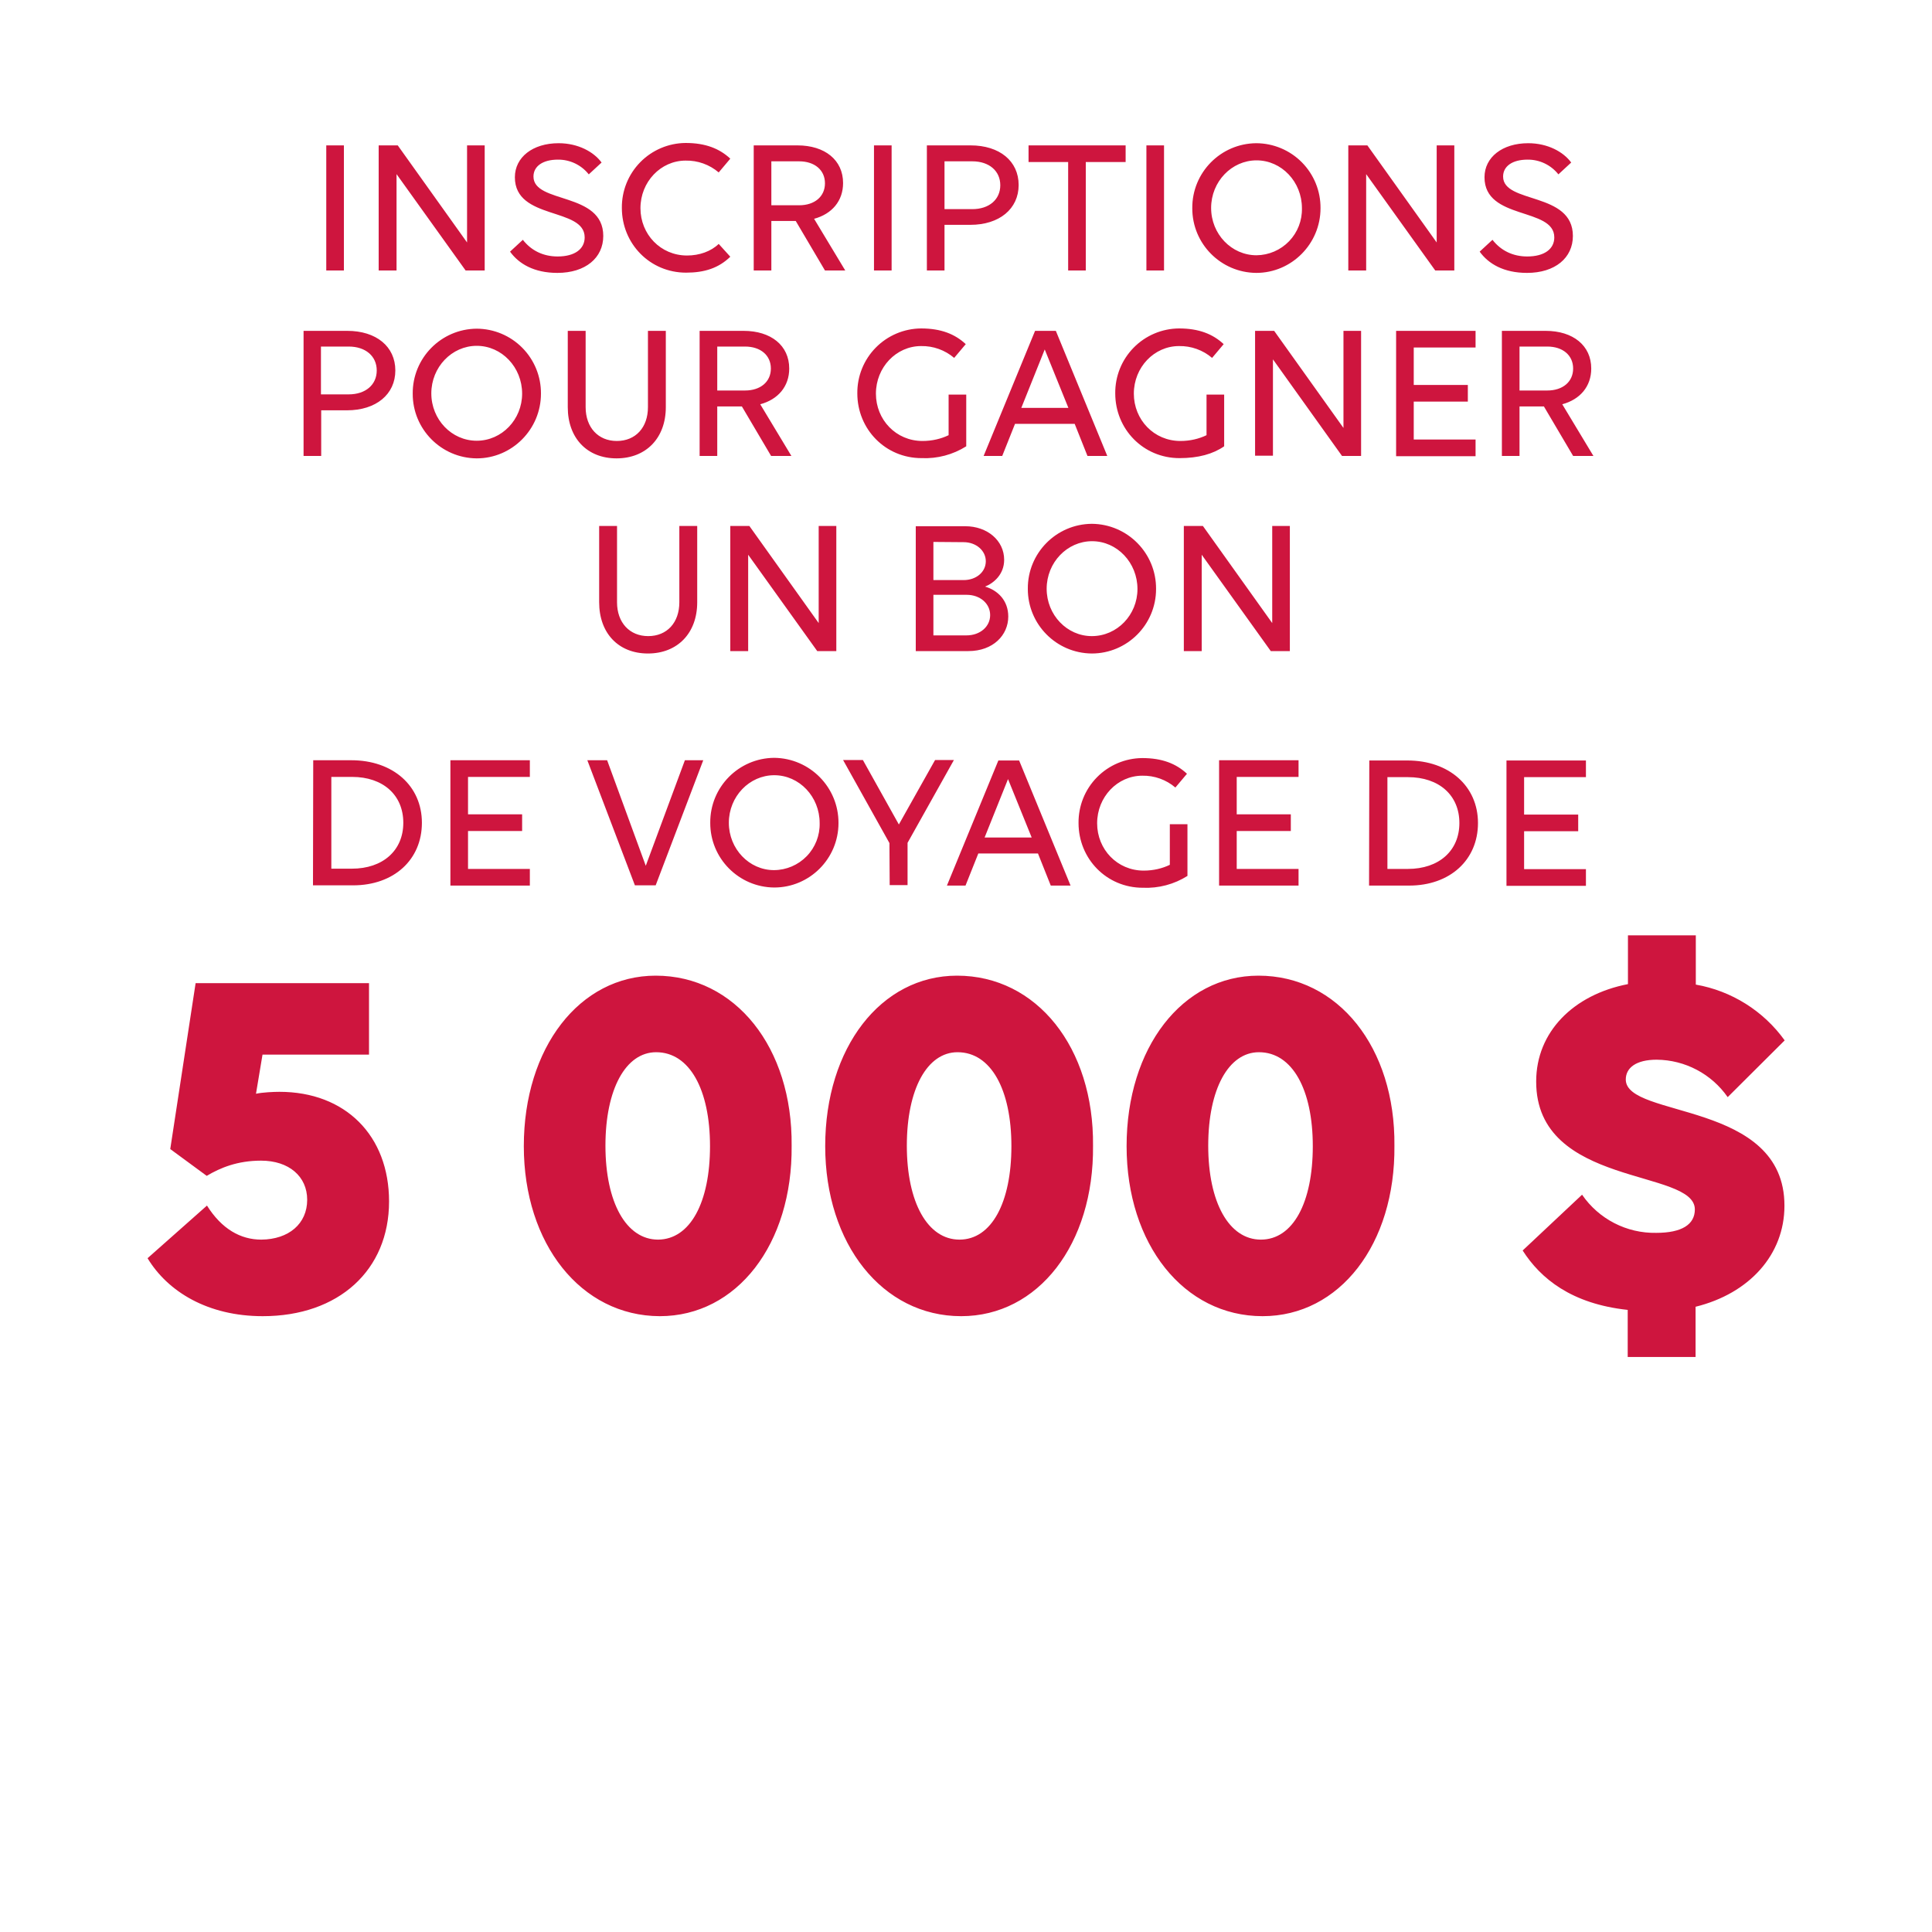
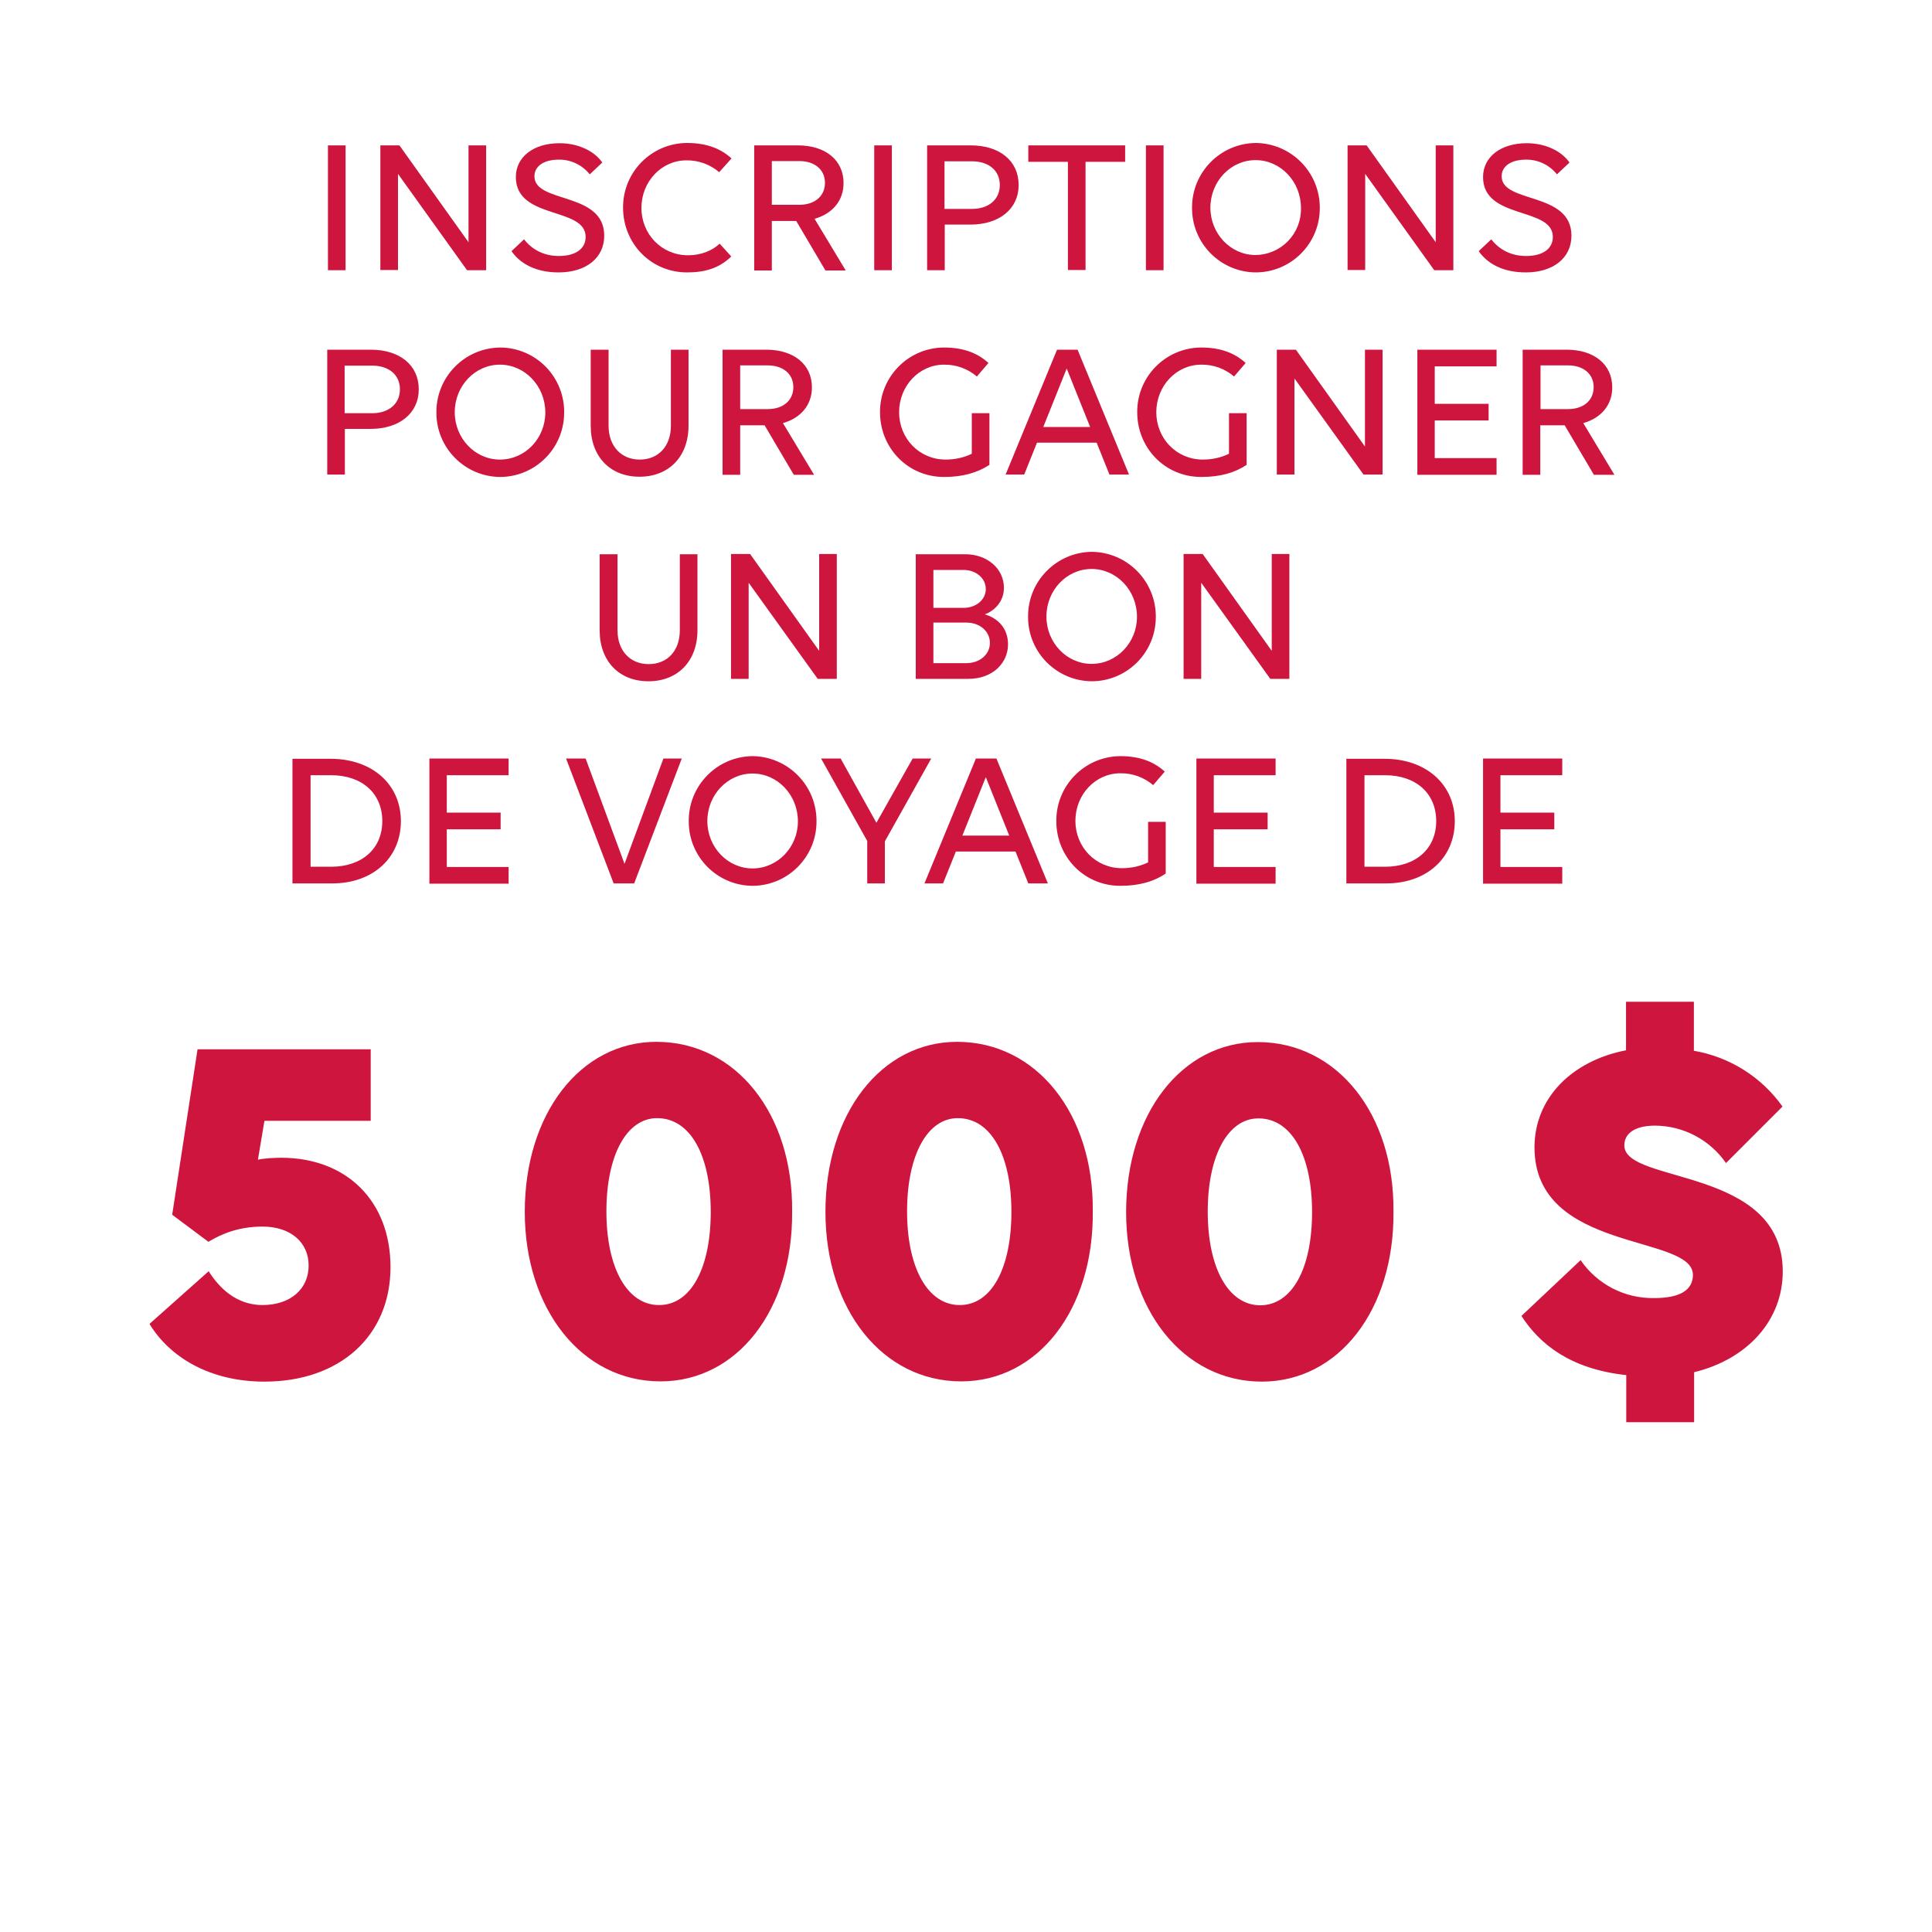
<svg xmlns="http://www.w3.org/2000/svg" width="80" height="80" viewBox="0 0 80 80">
  <g fill="#CE153E">
    <g>
-       <path d="M13.51 6.02h.73v5.18h-.73V6.02zM16.42 7.21v3.99h-.74V6.02h.79l2.87 4.02V6.02h.73v5.18h-.79l-2.86-3.99zM24.38 7.22a1.61 1.61 0 0 0-1.28-.61c-.62 0-1.01.27-1.01.7 0 1.14 2.89.62 2.89 2.46 0 .91-.74 1.53-1.9 1.53-.97 0-1.6-.38-1.96-.88l.53-.49c.35.45.85.69 1.44.69.71 0 1.12-.31 1.12-.79 0-1.26-2.89-.7-2.89-2.49 0-.83.74-1.41 1.81-1.41.81 0 1.46.36 1.78.8l-.53.49zM29.76 7.14a2.05 2.05 0 0 0-1.37-.49c-1.03 0-1.87.88-1.87 1.97 0 1.08.83 1.96 1.93 1.96.51 0 .99-.17 1.31-.48l.48.53c-.48.47-1.07.66-1.83.66-1.5 0-2.66-1.2-2.66-2.68a2.66 2.66 0 0 1 2.64-2.69c.82 0 1.4.23 1.85.65l-.48.57zM31.21 6.02h1.81c1.14 0 1.89.61 1.89 1.56 0 .74-.46 1.28-1.2 1.48L35 11.2h-.84l-1.21-2.05h-1.01v2.05h-.73V6.02zm.73.66V8.5h1.15c.64 0 1.07-.36 1.07-.91s-.43-.91-1.07-.91h-1.15zM36.19 6.02h.73v5.18h-.73V6.02zM38.38 6.02h1.81c1.2 0 1.99.65 1.99 1.64 0 .99-.8 1.65-2 1.65h-1.07v1.89h-.73V6.02zm.73.66v1.98h1.15c.7 0 1.16-.4 1.16-.99s-.46-.99-1.16-.99h-1.15zM44.96 6.71v4.49h-.73V6.71h-1.64v-.69h4.02v.69h-1.65zM47.47 6.02h.73v5.18h-.73V6.02zM54.68 8.62c0 1.48-1.2 2.68-2.66 2.68a2.67 2.67 0 0 1-2.65-2.68 2.67 2.67 0 0 1 2.65-2.69 2.67 2.67 0 0 1 2.66 2.69zm-.77 0c0-1.09-.84-1.98-1.88-1.98-1.03 0-1.88.88-1.88 1.97 0 1.08.84 1.96 1.88 1.96a1.9 1.9 0 0 0 1.88-1.95zM56.57 7.21v3.99h-.74V6.02h.79l2.87 4.02V6.02h.73v5.18h-.79l-2.86-3.99zM64.53 7.22a1.61 1.61 0 0 0-1.28-.61c-.62 0-1.01.27-1.01.7 0 1.14 2.89.62 2.89 2.46 0 .91-.74 1.53-1.9 1.53-.97 0-1.6-.38-1.96-.88l.53-.49c.35.45.85.69 1.44.69.71 0 1.12-.31 1.12-.79 0-1.26-2.89-.7-2.89-2.49 0-.83.74-1.41 1.81-1.41.81 0 1.46.36 1.78.8l-.53.49zM12.57 13.7h1.81c1.2 0 1.99.65 1.99 1.64 0 .99-.8 1.65-2 1.65H13.3v1.89h-.73V13.7zm.72.65v1.98h1.15c.7 0 1.16-.4 1.16-.99s-.46-.99-1.16-.99h-1.15zM22.4 16.3c0 1.48-1.2 2.68-2.66 2.68a2.67 2.67 0 0 1-2.65-2.68 2.67 2.67 0 0 1 2.65-2.69 2.67 2.67 0 0 1 2.66 2.69zm-.78 0c0-1.09-.84-1.98-1.88-1.98-1.03 0-1.88.88-1.88 1.97 0 1.08.84 1.96 1.88 1.96s1.88-.88 1.88-1.95zM23.51 13.7h.74v3.16c0 .84.52 1.4 1.29 1.4.78 0 1.29-.56 1.29-1.4V13.7h.74v3.16c0 1.28-.82 2.12-2.04 2.12-1.22 0-2.02-.84-2.02-2.12V13.7zM28.98 13.7h1.81c1.14 0 1.89.61 1.89 1.56 0 .74-.46 1.28-1.2 1.48l1.29 2.14h-.84l-1.21-2.05H29.7v2.05h-.73V13.7zm.72.65v1.82h1.15c.64 0 1.07-.36 1.07-.91s-.43-.91-1.07-.91H29.7zM38.16 18.97c-1.5 0-2.66-1.2-2.66-2.68a2.66 2.66 0 0 1 2.64-2.69c.82 0 1.4.23 1.85.65l-.48.57a2.05 2.05 0 0 0-1.37-.49c-1.03 0-1.87.88-1.87 1.97 0 1.08.83 1.96 1.93 1.96.4 0 .77-.09 1.08-.24v-1.68h.73v2.14a3.2 3.2 0 0 1-1.85.49zM44.5 17.55h-2.47l-.53 1.33h-.77l2.13-5.18h.86l2.13 5.18h-.82l-.53-1.33zm-1.24-3.08-.97 2.42h1.95l-.98-2.42zM48.84 18.97c-1.5 0-2.66-1.2-2.66-2.68a2.66 2.66 0 0 1 2.64-2.69c.82 0 1.4.23 1.85.65l-.48.57a2.05 2.05 0 0 0-1.37-.49c-1.03 0-1.87.88-1.87 1.97 0 1.08.83 1.96 1.93 1.96.4 0 .77-.09 1.08-.24v-1.68h.73v2.14c-.46.32-1.07.49-1.85.49zM52.71 14.88v3.99h-.74V13.7h.79l2.87 4.02V13.7h.73v5.18h-.79l-2.86-4zM57.81 13.7h3.29v.69h-2.56v1.55h2.24v.69h-2.24v1.57h2.56v.69h-3.29V13.7zM62.19 13.7H64c1.14 0 1.89.61 1.89 1.56 0 .74-.46 1.28-1.2 1.48l1.29 2.14h-.84l-1.21-2.05h-1.01v2.05h-.73V13.7zm.73.65v1.82h1.15c.64 0 1.07-.36 1.07-.91s-.43-.91-1.07-.91h-1.15z" />
+       <path d="M13.58 6.02h.73v5.17h-.73V6.02zM16.48 7.2v3.98h-.73V6.02h.79l2.86 4.01V6.02h.73v5.17h-.79L16.48 7.2zM24.42 7.22a1.61 1.61 0 0 0-1.28-.61c-.62 0-1.01.27-1.01.69 0 1.14 2.89.62 2.89 2.46 0 .91-.74 1.52-1.89 1.52-.97 0-1.6-.38-1.95-.88l.52-.49c.35.45.85.69 1.44.69.71 0 1.11-.31 1.11-.79 0-1.26-2.89-.7-2.89-2.48 0-.83.73-1.4 1.81-1.4.81 0 1.46.35 1.77.8l-.52.49zM29.78 7.13a2.04 2.04 0 0 0-1.36-.49c-1.03 0-1.86.88-1.86 1.97 0 1.08.83 1.96 1.93 1.96.51 0 .98-.17 1.31-.48l.48.53c-.48.47-1.06.66-1.83.66-1.5 0-2.65-1.2-2.65-2.68a2.66 2.66 0 0 1 2.64-2.68c.82 0 1.4.23 1.85.64l-.51.57zM31.23 6.02h1.81c1.14 0 1.89.61 1.89 1.56 0 .73-.46 1.27-1.2 1.48l1.29 2.14h-.84l-1.21-2.05h-1.01v2.05h-.73V6.02zm.73.65v1.81h1.14c.64 0 1.06-.36 1.06-.91s-.43-.9-1.06-.9h-1.14zM36.2 6.02h.73v5.17h-.73V6.02zM38.39 6.02h1.81c1.19 0 1.98.64 1.98 1.64 0 .99-.8 1.64-2 1.64h-1.06v1.89h-.73V6.02zm.72.65v1.98h1.14c.69 0 1.15-.39 1.15-.99s-.46-.98-1.15-.98h-1.14zM44.95 6.7v4.48h-.73V6.7h-1.64v-.68h4.01v.68h-1.64zM47.45 6.02h.73v5.17h-.73V6.02zM54.65 8.61A2.66 2.66 0 0 1 52 11.28a2.66 2.66 0 0 1-2.64-2.68A2.67 2.67 0 0 1 52 5.92a2.68 2.68 0 0 1 2.65 2.69zm-.78 0c0-1.09-.84-1.98-1.88-1.98-1.03 0-1.87.88-1.87 1.97 0 1.08.84 1.96 1.87 1.96a1.9 1.9 0 0 0 1.88-1.95zM56.53 7.2v3.98h-.73V6.02h.79l2.86 4.01V6.02h.73v5.17h-.79L56.53 7.2zM64.47 7.22a1.61 1.61 0 0 0-1.28-.61c-.62 0-1.01.27-1.01.69 0 1.14 2.89.62 2.89 2.46 0 .91-.74 1.52-1.89 1.52-.97 0-1.6-.38-1.95-.88l.52-.49c.35.45.85.69 1.44.69.71 0 1.11-.31 1.11-.79 0-1.26-2.89-.7-2.89-2.48 0-.83.73-1.4 1.81-1.4.81 0 1.46.35 1.77.8l-.52.49zM13.55 14.48h1.81c1.19 0 1.98.64 1.98 1.64 0 .99-.8 1.64-2 1.64h-1.06v1.89h-.73v-5.17zm.72.65v1.98h1.14c.69 0 1.15-.39 1.15-.99s-.46-.98-1.15-.98h-1.14zM23.36 17.08a2.66 2.66 0 0 1-2.65 2.67 2.66 2.66 0 0 1-2.64-2.68 2.67 2.67 0 0 1 2.64-2.68 2.66 2.66 0 0 1 2.65 2.69zm-.78 0c0-1.09-.84-1.98-1.88-1.98-1.03 0-1.87.88-1.87 1.97 0 1.08.84 1.96 1.87 1.96 1.05 0 1.88-.88 1.88-1.95zM24.47 14.48h.73v3.15c0 .84.52 1.4 1.29 1.4.78 0 1.29-.56 1.29-1.4v-3.15h.73v3.15c0 1.27-.81 2.11-2.03 2.11s-2.02-.84-2.02-2.11v-3.15zM29.92 14.48h1.81c1.14 0 1.89.61 1.89 1.56 0 .73-.46 1.27-1.2 1.48l1.29 2.14h-.84l-1.21-2.05h-1.01v2.05h-.73v-5.18zm.73.65v1.81h1.14c.64 0 1.06-.36 1.06-.91s-.43-.9-1.06-.9h-1.14zM39.09 19.75c-1.5 0-2.65-1.2-2.65-2.68a2.66 2.66 0 0 1 2.64-2.68c.82 0 1.4.23 1.85.64l-.48.56a2.04 2.04 0 0 0-1.36-.49c-1.03 0-1.86.88-1.86 1.97 0 1.08.83 1.96 1.93 1.96.4 0 .77-.09 1.08-.24v-1.68h.73v2.14c-.51.33-1.11.5-1.88.5zM45.41 18.33h-2.47l-.53 1.32h-.77l2.13-5.17h.85l2.13 5.17h-.81l-.53-1.32zm-1.24-3.07-.97 2.42h1.94l-.97-2.42zM49.74 19.75c-1.5 0-2.65-1.2-2.65-2.68a2.66 2.66 0 0 1 2.64-2.68c.82 0 1.4.23 1.85.64l-.48.56a2.04 2.04 0 0 0-1.36-.49c-1.03 0-1.86.88-1.86 1.97 0 1.08.83 1.96 1.93 1.96.4 0 .77-.09 1.08-.24v-1.68h.73v2.14c-.5.33-1.1.5-1.88.5zM53.6 15.67v3.98h-.73v-5.17h.79l2.86 4.01v-4.01h.73v5.17h-.79l-2.86-3.98zM58.69 14.48h3.28v.69h-2.56v1.55h2.23v.69h-2.23v1.56h2.56v.69h-3.28v-5.18zM63.06 14.48h1.81c1.14 0 1.89.61 1.89 1.56 0 .73-.46 1.27-1.2 1.48l1.29 2.14H66l-1.21-2.05h-1.01v2.05h-.73v-5.18zm.73.65v1.81h1.14c.64 0 1.06-.36 1.06-.91s-.43-.9-1.06-.9h-1.14zM24.84 22.95h.73v3.15c0 .84.52 1.4 1.29 1.4.78 0 1.29-.56 1.29-1.4v-3.15h.73v3.15c0 1.27-.81 2.11-2.03 2.11s-2.02-.84-2.02-2.11v-3.15zM31 24.13v3.98h-.73v-5.17h.79l2.86 4.01v-4.01h.73v5.17h-.79L31 24.13zM37.92 22.95h2.05c.9 0 1.6.59 1.6 1.39 0 .61-.44.97-.79 1.1.52.15.96.56.96 1.24 0 .77-.63 1.43-1.64 1.43h-2.18v-5.16zm.73.65v1.57h1.25c.52 0 .92-.34.92-.78s-.4-.79-.92-.79h-1.25zm0 2.18v1.68h1.36c.56 0 .98-.36.98-.84s-.42-.84-.97-.84h-1.37zM47.86 25.54a2.66 2.66 0 0 1-2.65 2.67 2.66 2.66 0 0 1-2.64-2.68 2.67 2.67 0 0 1 2.64-2.68 2.68 2.68 0 0 1 2.65 2.69zm-.78 0c0-1.09-.84-1.98-1.88-1.98-1.03 0-1.87.88-1.87 1.97 0 1.08.84 1.96 1.87 1.96 1.04 0 1.88-.88 1.88-1.95zM49.74 24.13v3.98h-.73v-5.17h.79l2.86 4.01v-4.01h.73v5.17h-.79l-2.86-3.98zM12.11 31.42h1.58c1.72 0 2.91 1.06 2.91 2.58s-1.16 2.58-2.84 2.58h-1.65v-5.16zm.75.68v3.79h.85c1.28 0 2.12-.75 2.12-1.89 0-1.15-.84-1.9-2.12-1.9h-.85zM17.78 31.41h3.28v.69H18.5v1.55h2.23v.69H18.5v1.56h2.56v.69h-3.28v-5.18zM25.86 35.77l1.61-4.36h.76l-1.97 5.17h-.85l-1.97-5.17h.81l1.61 4.36zM33.81 34.01a2.66 2.66 0 0 1-2.65 2.67A2.66 2.66 0 0 1 28.52 34a2.67 2.67 0 0 1 2.64-2.69 2.68 2.68 0 0 1 2.65 2.7zm-.77 0c0-1.09-.84-1.98-1.88-1.98-1.03 0-1.87.88-1.87 1.97 0 1.08.84 1.96 1.87 1.96 1.04 0 1.88-.88 1.88-1.95zM35.92 34.84 34 31.41h.81l1.48 2.66 1.5-2.66h.77l-1.92 3.43v1.74h-.73v-1.74zM42.05 35.26h-2.47l-.53 1.32h-.77l2.13-5.17h.85l2.13 5.17h-.81l-.53-1.32zm-1.23-3.08-.97 2.42h1.94l-.97-2.42zM46.39 36.68c-1.5 0-2.65-1.2-2.65-2.68a2.67 2.67 0 0 1 2.64-2.69c.82 0 1.4.23 1.85.64l-.48.56a2.04 2.04 0 0 0-1.36-.49c-1.03 0-1.86.88-1.86 1.97 0 1.08.83 1.96 1.93 1.96.4 0 .77-.09 1.08-.24v-1.68h.73v2.14c-.5.34-1.11.51-1.88.51zM49.54 31.41h3.28v.69h-2.56v1.55h2.23v.69h-2.23v1.56h2.56v.69h-3.28v-5.18zM55.75 31.42h1.58c1.72 0 2.91 1.06 2.91 2.58s-1.16 2.58-2.84 2.58h-1.65v-5.16zm.75.68v3.79h.85c1.28 0 2.12-.75 2.12-1.89 0-1.15-.84-1.9-2.12-1.9h-.85zM61.41 31.41h3.28v.69h-2.56v1.55h2.23v.69h-2.23v1.56h2.56v.69h-3.28v-5.18z" />
    </g>
    <g>
-       <path d="M12.72 49.68c0-.97-.76-1.62-1.91-1.62-.97 0-1.68.29-2.25.63l-1.51-1.11 1.05-6.87h7.18v2.96h-4.41l-.27 1.62c.27-.06.74-.08.97-.08 2.73 0 4.54 1.81 4.54 4.54 0 2.84-2.08 4.75-5.23 4.75-2.27 0-3.93-1.01-4.77-2.4l2.46-2.18c.61.97 1.39 1.41 2.25 1.41 1.14-.01 1.9-.66 1.9-1.65zM21.69 47.46c0-4.08 2.31-7.06 5.46-7.06 3.3 0 5.67 2.98 5.63 7.04.04 4.08-2.27 7.06-5.46 7.06-3.26-.01-5.63-2.99-5.63-7.04zm7.71 0c0-2.33-.84-3.89-2.23-3.89-1.26 0-2.1 1.53-2.1 3.87 0 2.35.86 3.89 2.18 3.89 1.33-.01 2.15-1.54 2.15-3.87zM34.17 47.46c0-4.08 2.31-7.06 5.46-7.06 3.3 0 5.67 2.98 5.63 7.04.04 4.08-2.27 7.06-5.46 7.06-3.26 0-5.63-2.99-5.63-7.04zm7.71 0c0-2.33-.84-3.89-2.23-3.89-1.26 0-2.1 1.53-2.1 3.87 0 2.35.86 3.89 2.18 3.89 1.33 0 2.15-1.54 2.15-3.87zM46.65 47.46c0-4.08 2.31-7.06 5.46-7.06 3.3 0 5.67 2.98 5.63 7.04.04 4.08-2.27 7.06-5.46 7.06-3.26 0-5.63-2.98-5.63-7.04zm7.71 0c0-2.33-.84-3.89-2.23-3.89-1.26 0-2.1 1.53-2.1 3.87 0 2.35.86 3.89 2.18 3.89 1.33 0 2.15-1.53 2.15-3.87zM71.54 45.43a3.62 3.62 0 0 0-2.94-1.55c-.86 0-1.28.34-1.28.82 0 1.62 6.58.86 6.57 5.23 0 2.02-1.45 3.63-3.68 4.18v2.08H67.4v-1.95c-2.33-.25-3.61-1.3-4.35-2.46l2.46-2.31a3.64 3.64 0 0 0 3.07 1.58c1.05 0 1.6-.34 1.6-.97 0-1.7-6.58-.9-6.57-5.3 0-2.04 1.53-3.59 3.8-4.03v-2.02h2.81v2.04a5.76 5.76 0 0 1 3.68 2.31l-2.36 2.35z" />
-     </g>
-     <g>
-       <path d="M24.81 21.78h.74v3.16c0 .84.52 1.4 1.29 1.4.78 0 1.29-.56 1.29-1.4v-3.16h.74v3.16c0 1.28-.82 2.12-2.04 2.12-1.22 0-2.02-.84-2.02-2.12v-3.16zM30.98 22.97v3.99h-.74v-5.18h.79l2.87 4.02v-4.02h.73v5.18h-.79l-2.86-3.99zM37.92 21.79h2.05c.91 0 1.61.59 1.61 1.39 0 .61-.44.97-.79 1.11.52.15.96.57.96 1.24 0 .77-.63 1.43-1.65 1.43h-2.18v-5.17zm.73 2.84v1.68h1.37c.56 0 .98-.36.98-.84s-.42-.84-.97-.84h-1.38zm0-2.19v1.58h1.25c.53 0 .92-.34.92-.78s-.4-.79-.92-.79l-1.25-.01zM47.87 24.39c0 1.48-1.2 2.67-2.66 2.67a2.67 2.67 0 0 1-2.65-2.68 2.67 2.67 0 0 1 2.65-2.69 2.68 2.68 0 0 1 2.66 2.7zm-.77 0c0-1.09-.84-1.98-1.88-1.98-1.03 0-1.88.88-1.88 1.97 0 1.08.84 1.96 1.87 1.96 1.05 0 1.89-.88 1.89-1.95zM49.76 22.97v3.99h-.74v-5.18h.79l2.87 4.02v-4.02h.73v5.18h-.79l-2.86-3.99zM12.97 31.48h1.58c1.72 0 2.92 1.06 2.92 2.59 0 1.53-1.16 2.59-2.85 2.59h-1.66l.01-5.18zm.75.69v3.8h.85c1.28 0 2.13-.75 2.13-1.9s-.84-1.9-2.12-1.9h-.86zM18.65 31.48h3.29v.69h-2.56v1.55h2.24v.69h-2.24v1.57h2.56v.69h-3.29v-5.19zM26.74 35.85l1.62-4.37h.76l-1.97 5.18h-.86l-1.97-5.18h.82l1.6 4.37zM34.72 34.08c0 1.48-1.2 2.67-2.66 2.67a2.67 2.67 0 0 1-2.65-2.68 2.67 2.67 0 0 1 2.65-2.69 2.69 2.69 0 0 1 2.66 2.7zm-.78 0c0-1.09-.84-1.98-1.88-1.98-1.03 0-1.88.88-1.88 1.97 0 1.08.84 1.96 1.87 1.96a1.9 1.9 0 0 0 1.89-1.95zM36.83 34.91l-1.92-3.44h.82l1.49 2.67 1.5-2.67h.78l-1.92 3.43v1.75h-.74l-.01-1.74zM42.98 35.34h-2.47l-.53 1.33h-.77l2.13-5.18h.86l2.13 5.18h-.82l-.53-1.33zm-1.24-3.08-.97 2.42h1.95l-.98-2.42zM47.32 36.76c-1.5 0-2.66-1.2-2.66-2.68a2.66 2.66 0 0 1 2.64-2.69c.82 0 1.4.23 1.85.65l-.48.57a2.05 2.05 0 0 0-1.37-.49c-1.03 0-1.87.88-1.87 1.97 0 1.08.83 1.96 1.93 1.96.4 0 .77-.09 1.08-.24v-1.68h.73v2.14a3.2 3.2 0 0 1-1.85.49zM50.48 31.48h3.29v.69h-2.56v1.55h2.24v.69h-2.24v1.57h2.56v.69h-3.29v-5.19zM56.7 31.49h1.58c1.72 0 2.92 1.06 2.92 2.59 0 1.53-1.16 2.59-2.85 2.59h-1.66l.01-5.18zm.75.69v3.8h.85c1.28 0 2.13-.75 2.13-1.9s-.84-1.9-2.13-1.9h-.85zM62.38 31.49h3.29v.69h-2.56v1.55h2.24v.69h-2.24v1.57h2.56v.69h-3.29v-5.19z" />
+       <path d="M12.78 52.4c0-.96-.75-1.61-1.91-1.61-.96 0-1.68.29-2.24.63l-1.5-1.12 1.05-6.85h7.17v2.96h-4.4l-.27 1.61c.27-.06.73-.08.96-.08 2.72 0 4.53 1.8 4.53 4.53 0 2.83-2.08 4.74-5.22 4.74-2.26 0-3.92-1.01-4.76-2.39l2.45-2.18c.61.96 1.38 1.4 2.24 1.4 1.15-.01 1.9-.66 1.9-1.64zM21.73 50.18c0-4.07 2.31-7.04 5.45-7.04 3.29 0 5.66 2.98 5.62 7.02.04 4.07-2.27 7.04-5.45 7.04-3.25 0-5.62-2.98-5.62-7.02zm7.7 0c0-2.33-.84-3.88-2.22-3.88-1.26 0-2.1 1.53-2.1 3.86 0 2.35.86 3.88 2.18 3.88 1.32 0 2.14-1.53 2.14-3.86zM34.18 50.18c0-4.07 2.31-7.04 5.45-7.04 3.29 0 5.66 2.98 5.62 7.02.04 4.07-2.27 7.04-5.45 7.04-3.25 0-5.62-2.97-5.62-7.02zm7.7 0c0-2.33-.84-3.88-2.22-3.88-1.26 0-2.1 1.53-2.1 3.86 0 2.35.86 3.88 2.18 3.88s2.14-1.53 2.14-3.86zM46.63 50.19c0-4.07 2.31-7.04 5.45-7.04 3.29 0 5.66 2.98 5.62 7.02.04 4.07-2.27 7.04-5.45 7.04-3.25 0-5.62-2.98-5.62-7.02zm7.7 0c0-2.33-.84-3.88-2.22-3.88-1.26 0-2.1 1.53-2.1 3.86 0 2.35.86 3.88 2.18 3.88 1.32-.01 2.14-1.54 2.14-3.86zM71.47 48.16a3.6 3.6 0 0 0-2.93-1.55c-.86 0-1.28.33-1.28.82 0 1.61 6.56.86 6.56 5.22 0 2.01-1.45 3.63-3.67 4.17v2.07h-2.81v-1.95c-2.33-.25-3.6-1.3-4.34-2.45l2.45-2.31a3.61 3.61 0 0 0 3.06 1.57c1.05 0 1.59-.33 1.59-.96 0-1.7-6.56-.9-6.56-5.28 0-2.03 1.53-3.58 3.79-4.02v-2.01h2.81v2.03a5.68 5.68 0 0 1 3.67 2.31l-2.34 2.34z" />
    </g>
  </g>
</svg>
